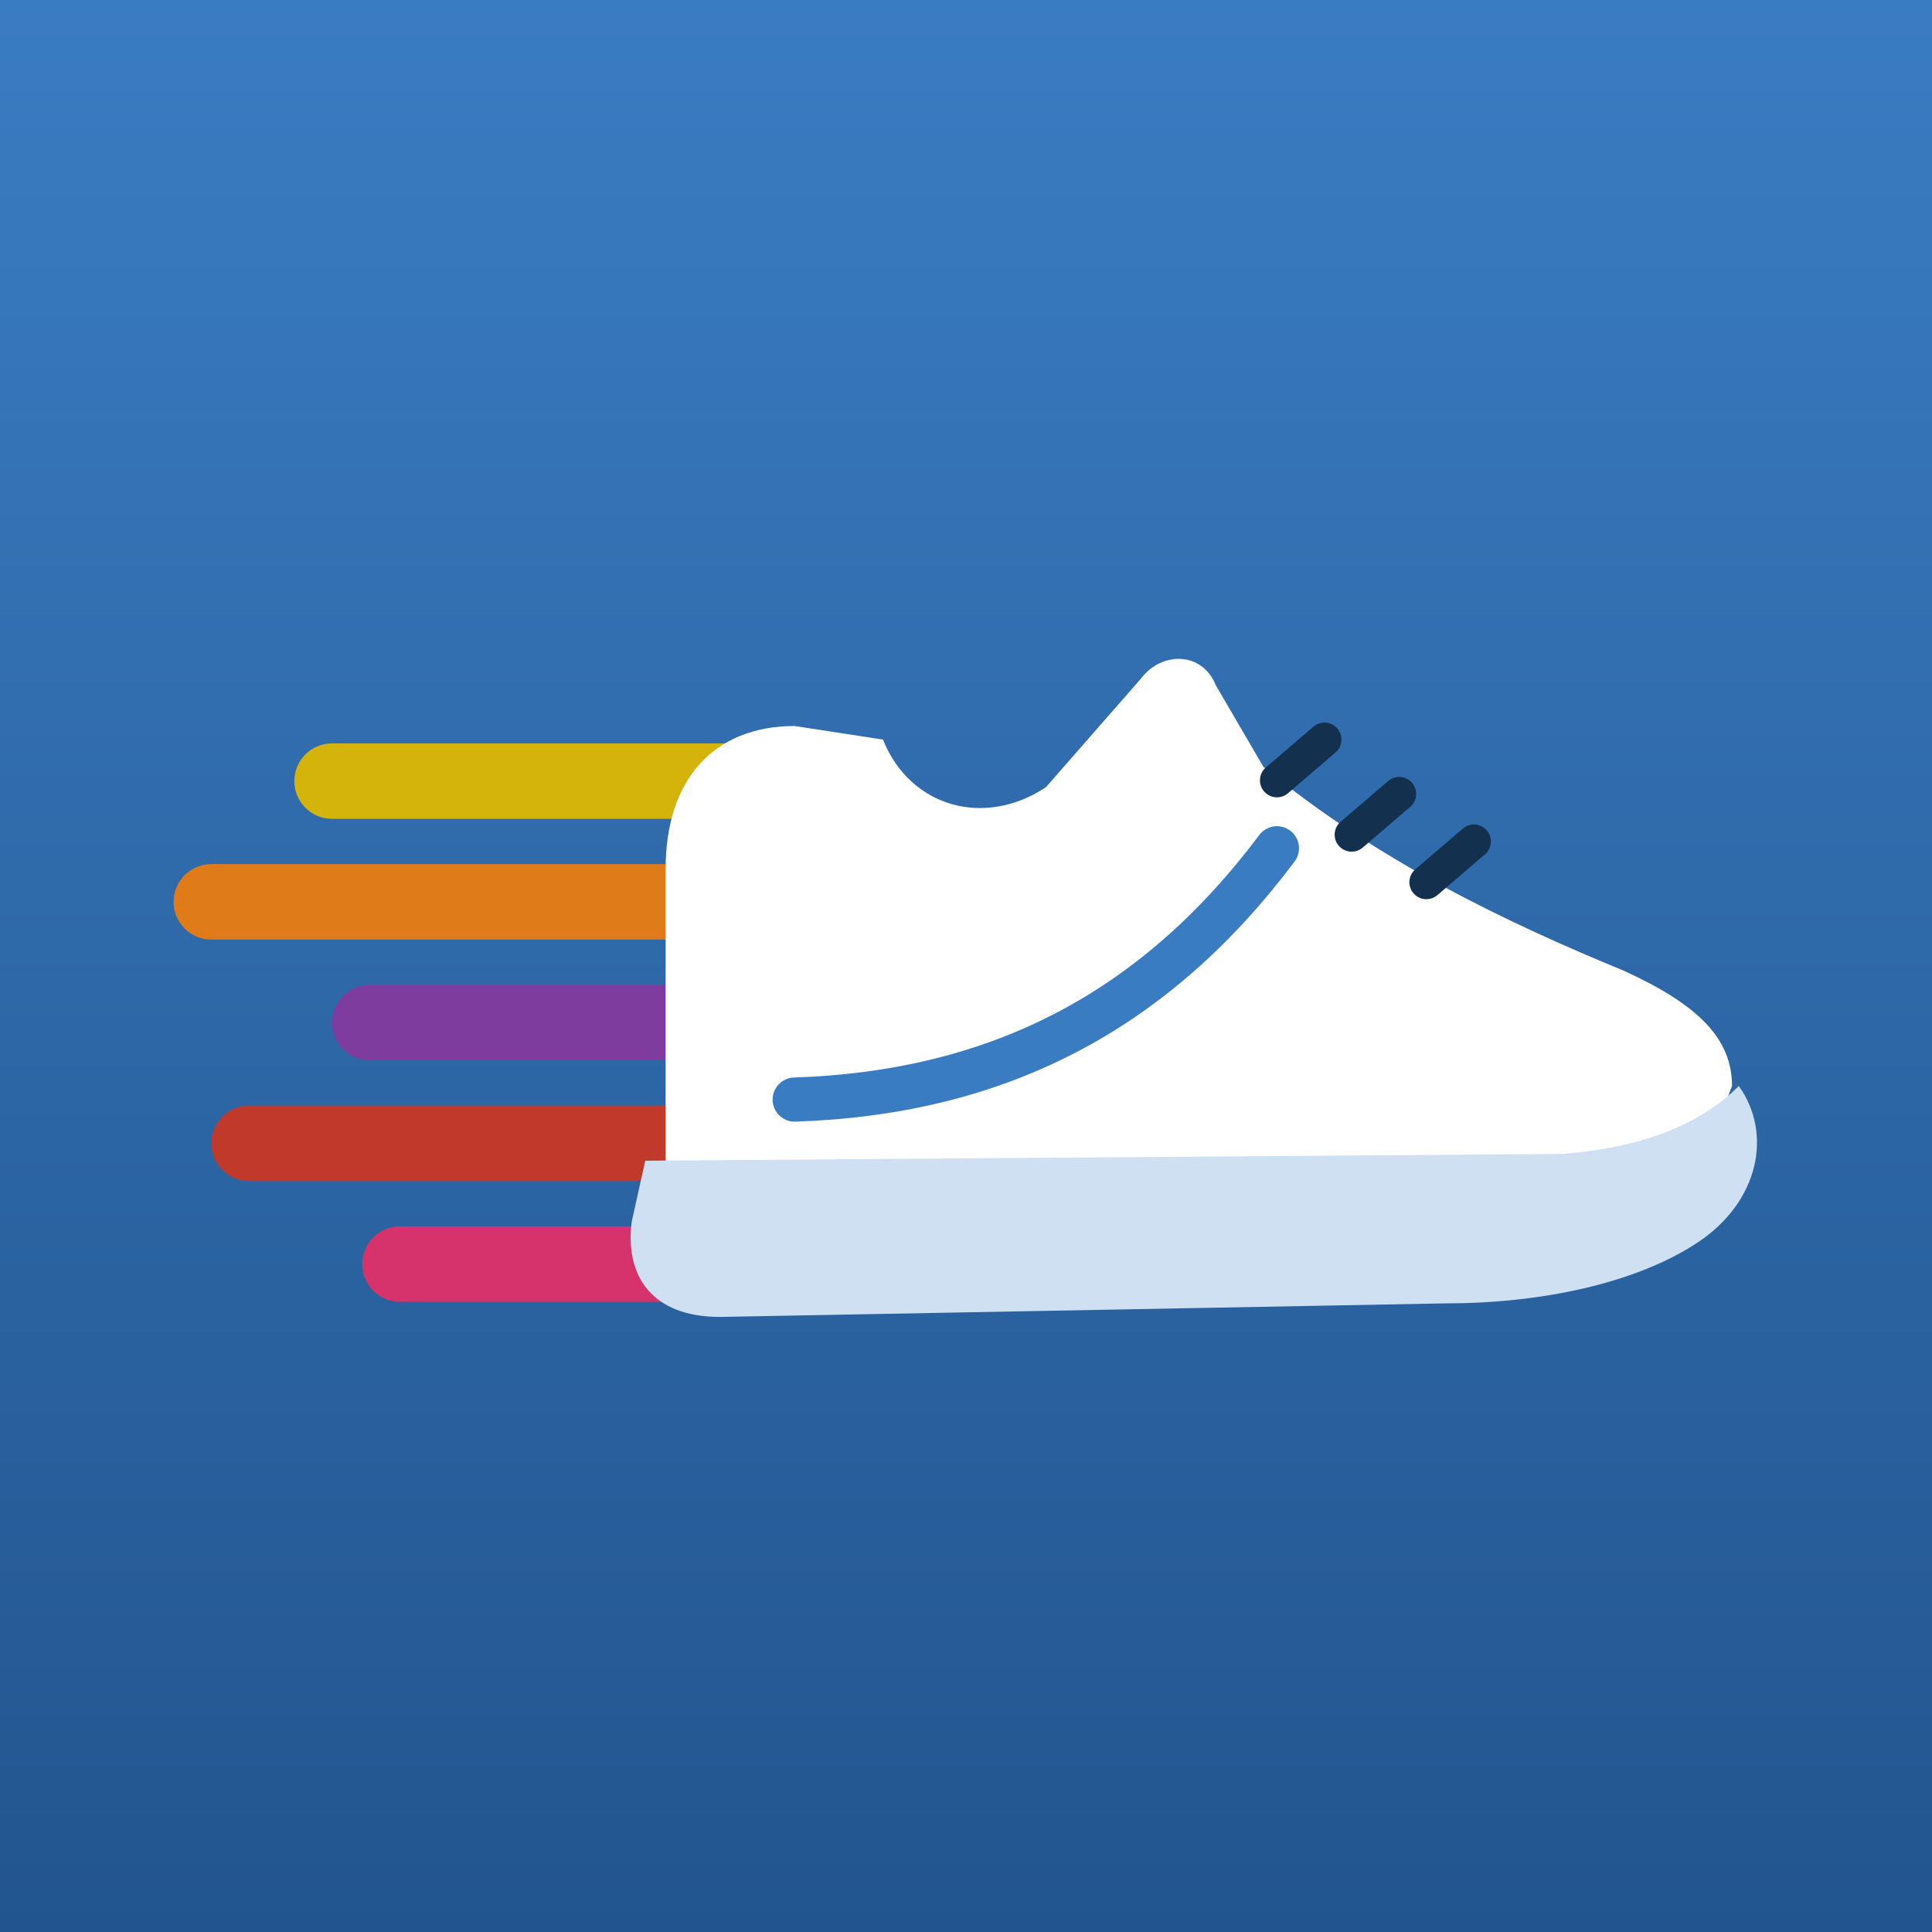
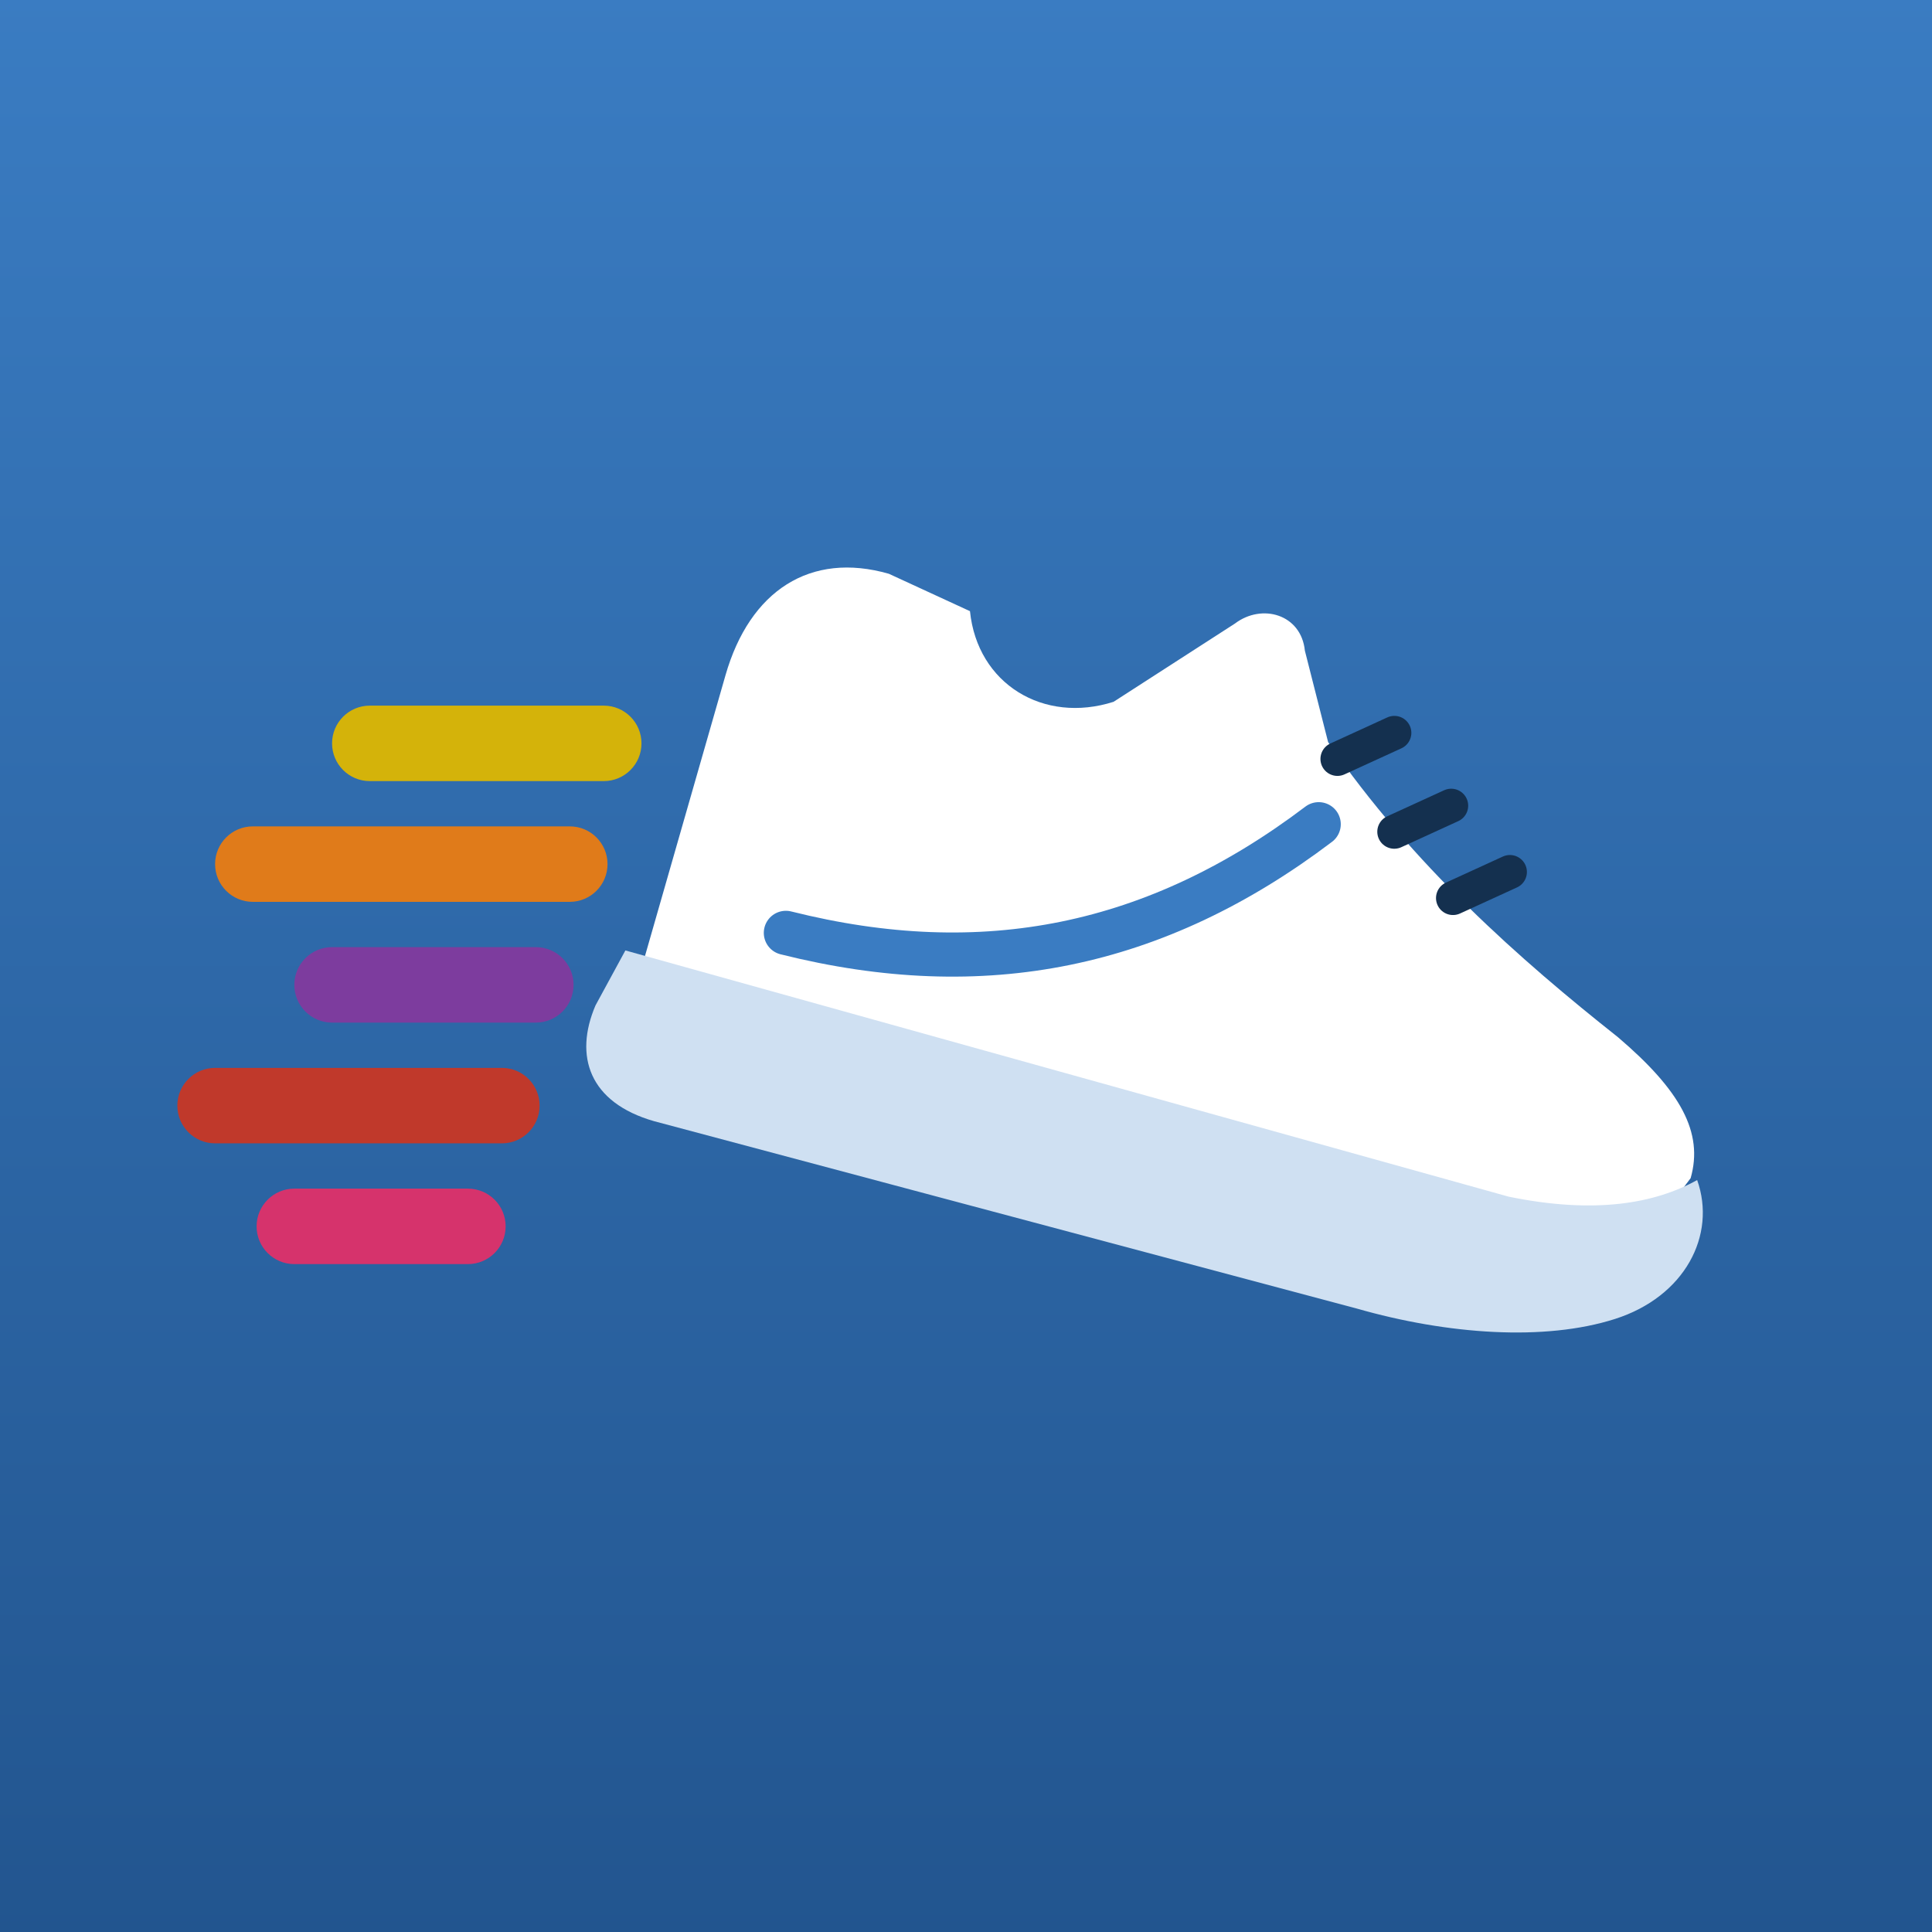
<svg xmlns="http://www.w3.org/2000/svg" viewBox="0 0 512 512">
  <defs>
    <linearGradient id="bg" x1="0" y1="0" x2="0" y2="1">
      <stop offset="0" stop-color="#3a7cc2" />
      <stop offset="1" stop-color="#22558f" />
    </linearGradient>
  </defs>
  <rect width="512" height="512" fill="url(#bg)" />
-   <rect x="78" y="197" width="150" height="20" rx="10" fill="#d4b30a" />
-   <rect x="46" y="229" width="182" height="20" rx="10" fill="#e07b1a" />
-   <rect x="88" y="261" width="140" height="20" rx="10" fill="#7d3c9e" />
-   <rect x="56" y="293" width="172" height="20" rx="10" fill="#c0392b" />
-   <rect x="96" y="325" width="132" height="20" rx="10" fill="#d6336c" />
-   <g transform="translate(36 -2) scale(0.9)">
+   <rect x="88" y="187" width="82" height="20" rx="10" fill="#d4b30a" />
+   <rect x="57" y="219" width="104" height="20" rx="10" fill="#e07b1a" />
+   <rect x="78" y="251" width="74" height="20" rx="10" fill="#7d3c9e" />
+   <rect x="47" y="283" width="96" height="20" rx="10" fill="#c0392b" />
+   <rect x="68" y="315" width="66" height="20" rx="10" fill="#d6336c" />
+   <g transform="translate(36 -16) scale(0.9) rotate(16 312 300)">
    <path d="M156,348 L156,258 C156,232 170,216 194,216 L220,220 C228,240 250,246 268,234 L296,202 C302,194 314,194 318,204 L332,228 C366,256 404,274 438,288 C460,298 470,308 470,322 L460,348 L156,348 Z" fill="#ffffff" />
    <path d="M150,344 L420,342 C446,340 462,332 472,322 C482,336 478,356 460,368 C442,380 414,386 386,386 L172,390 C152,390 144,378 146,362 Z" fill="#cfe0f2" />
    <g stroke="#14304f" stroke-width="10" stroke-linecap="round">
      <line x1="336" y1="232" x2="350" y2="220" />
      <line x1="358" y1="248" x2="372" y2="236" />
      <line x1="380" y1="262" x2="394" y2="250" />
    </g>
    <path d="M194,326 C254,324 300,300 336,252" fill="none" stroke="#3a7cc2" stroke-width="13" stroke-linecap="round" />
  </g>
</svg>
